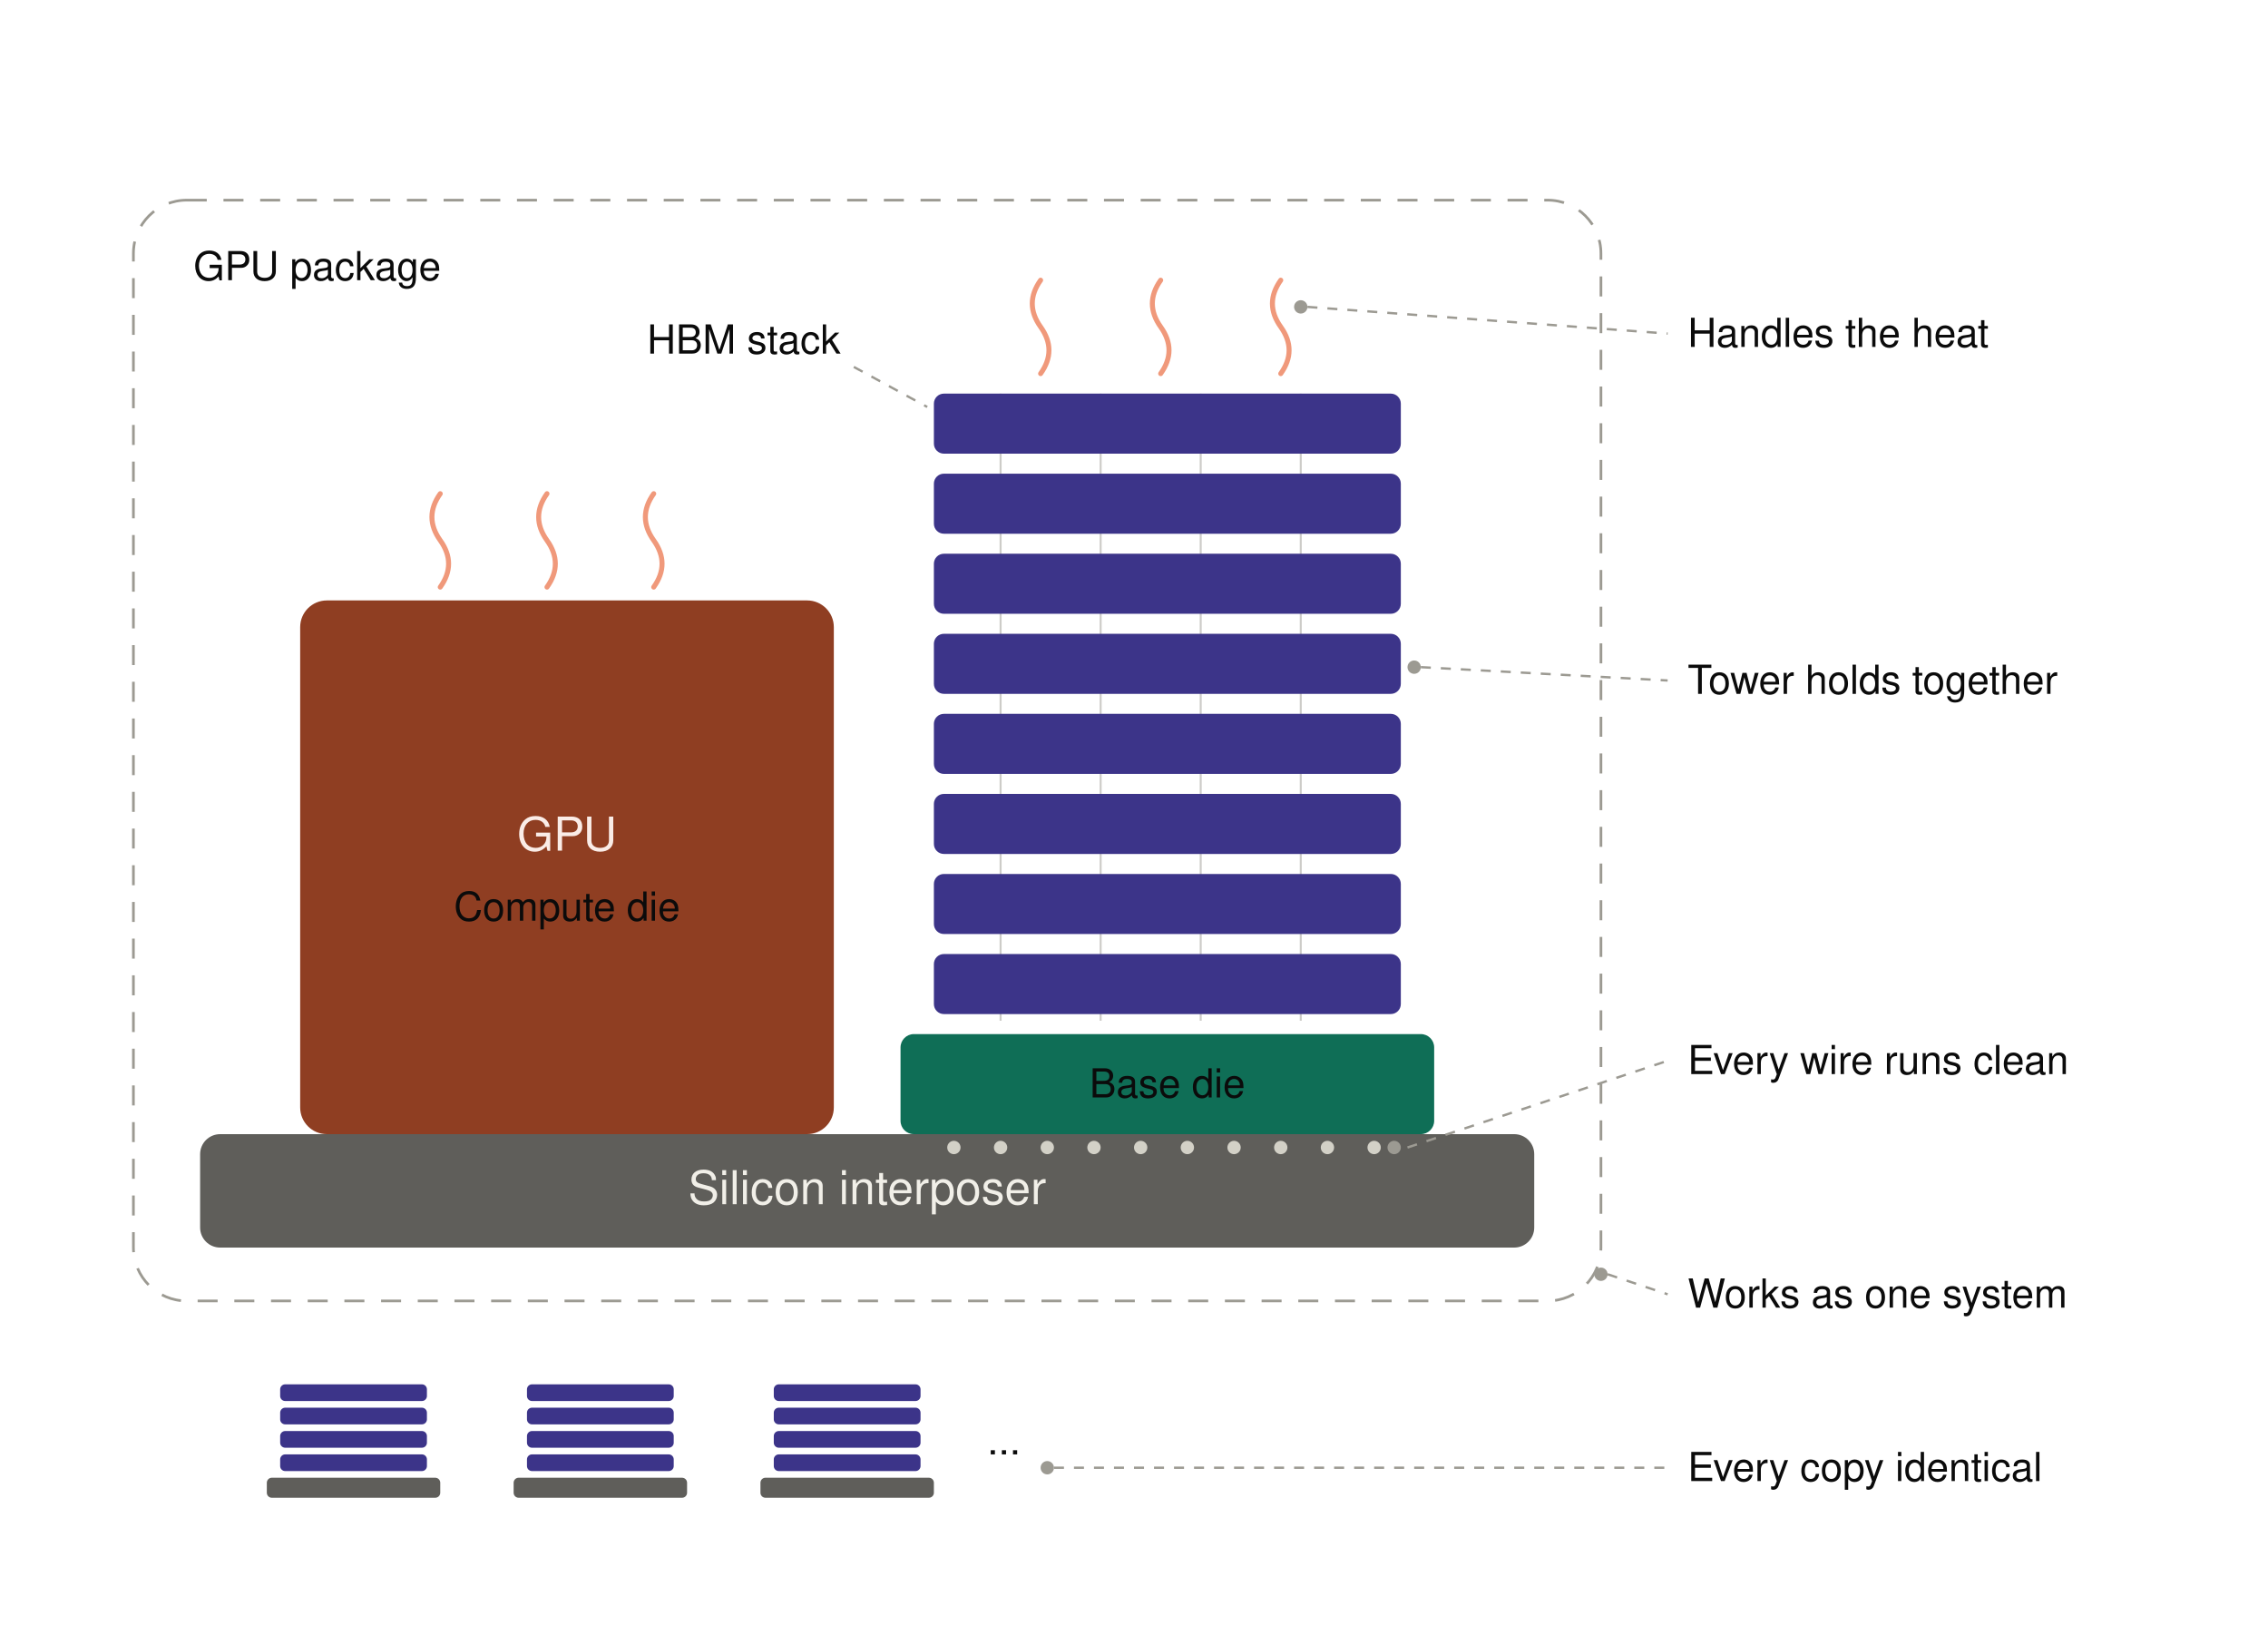
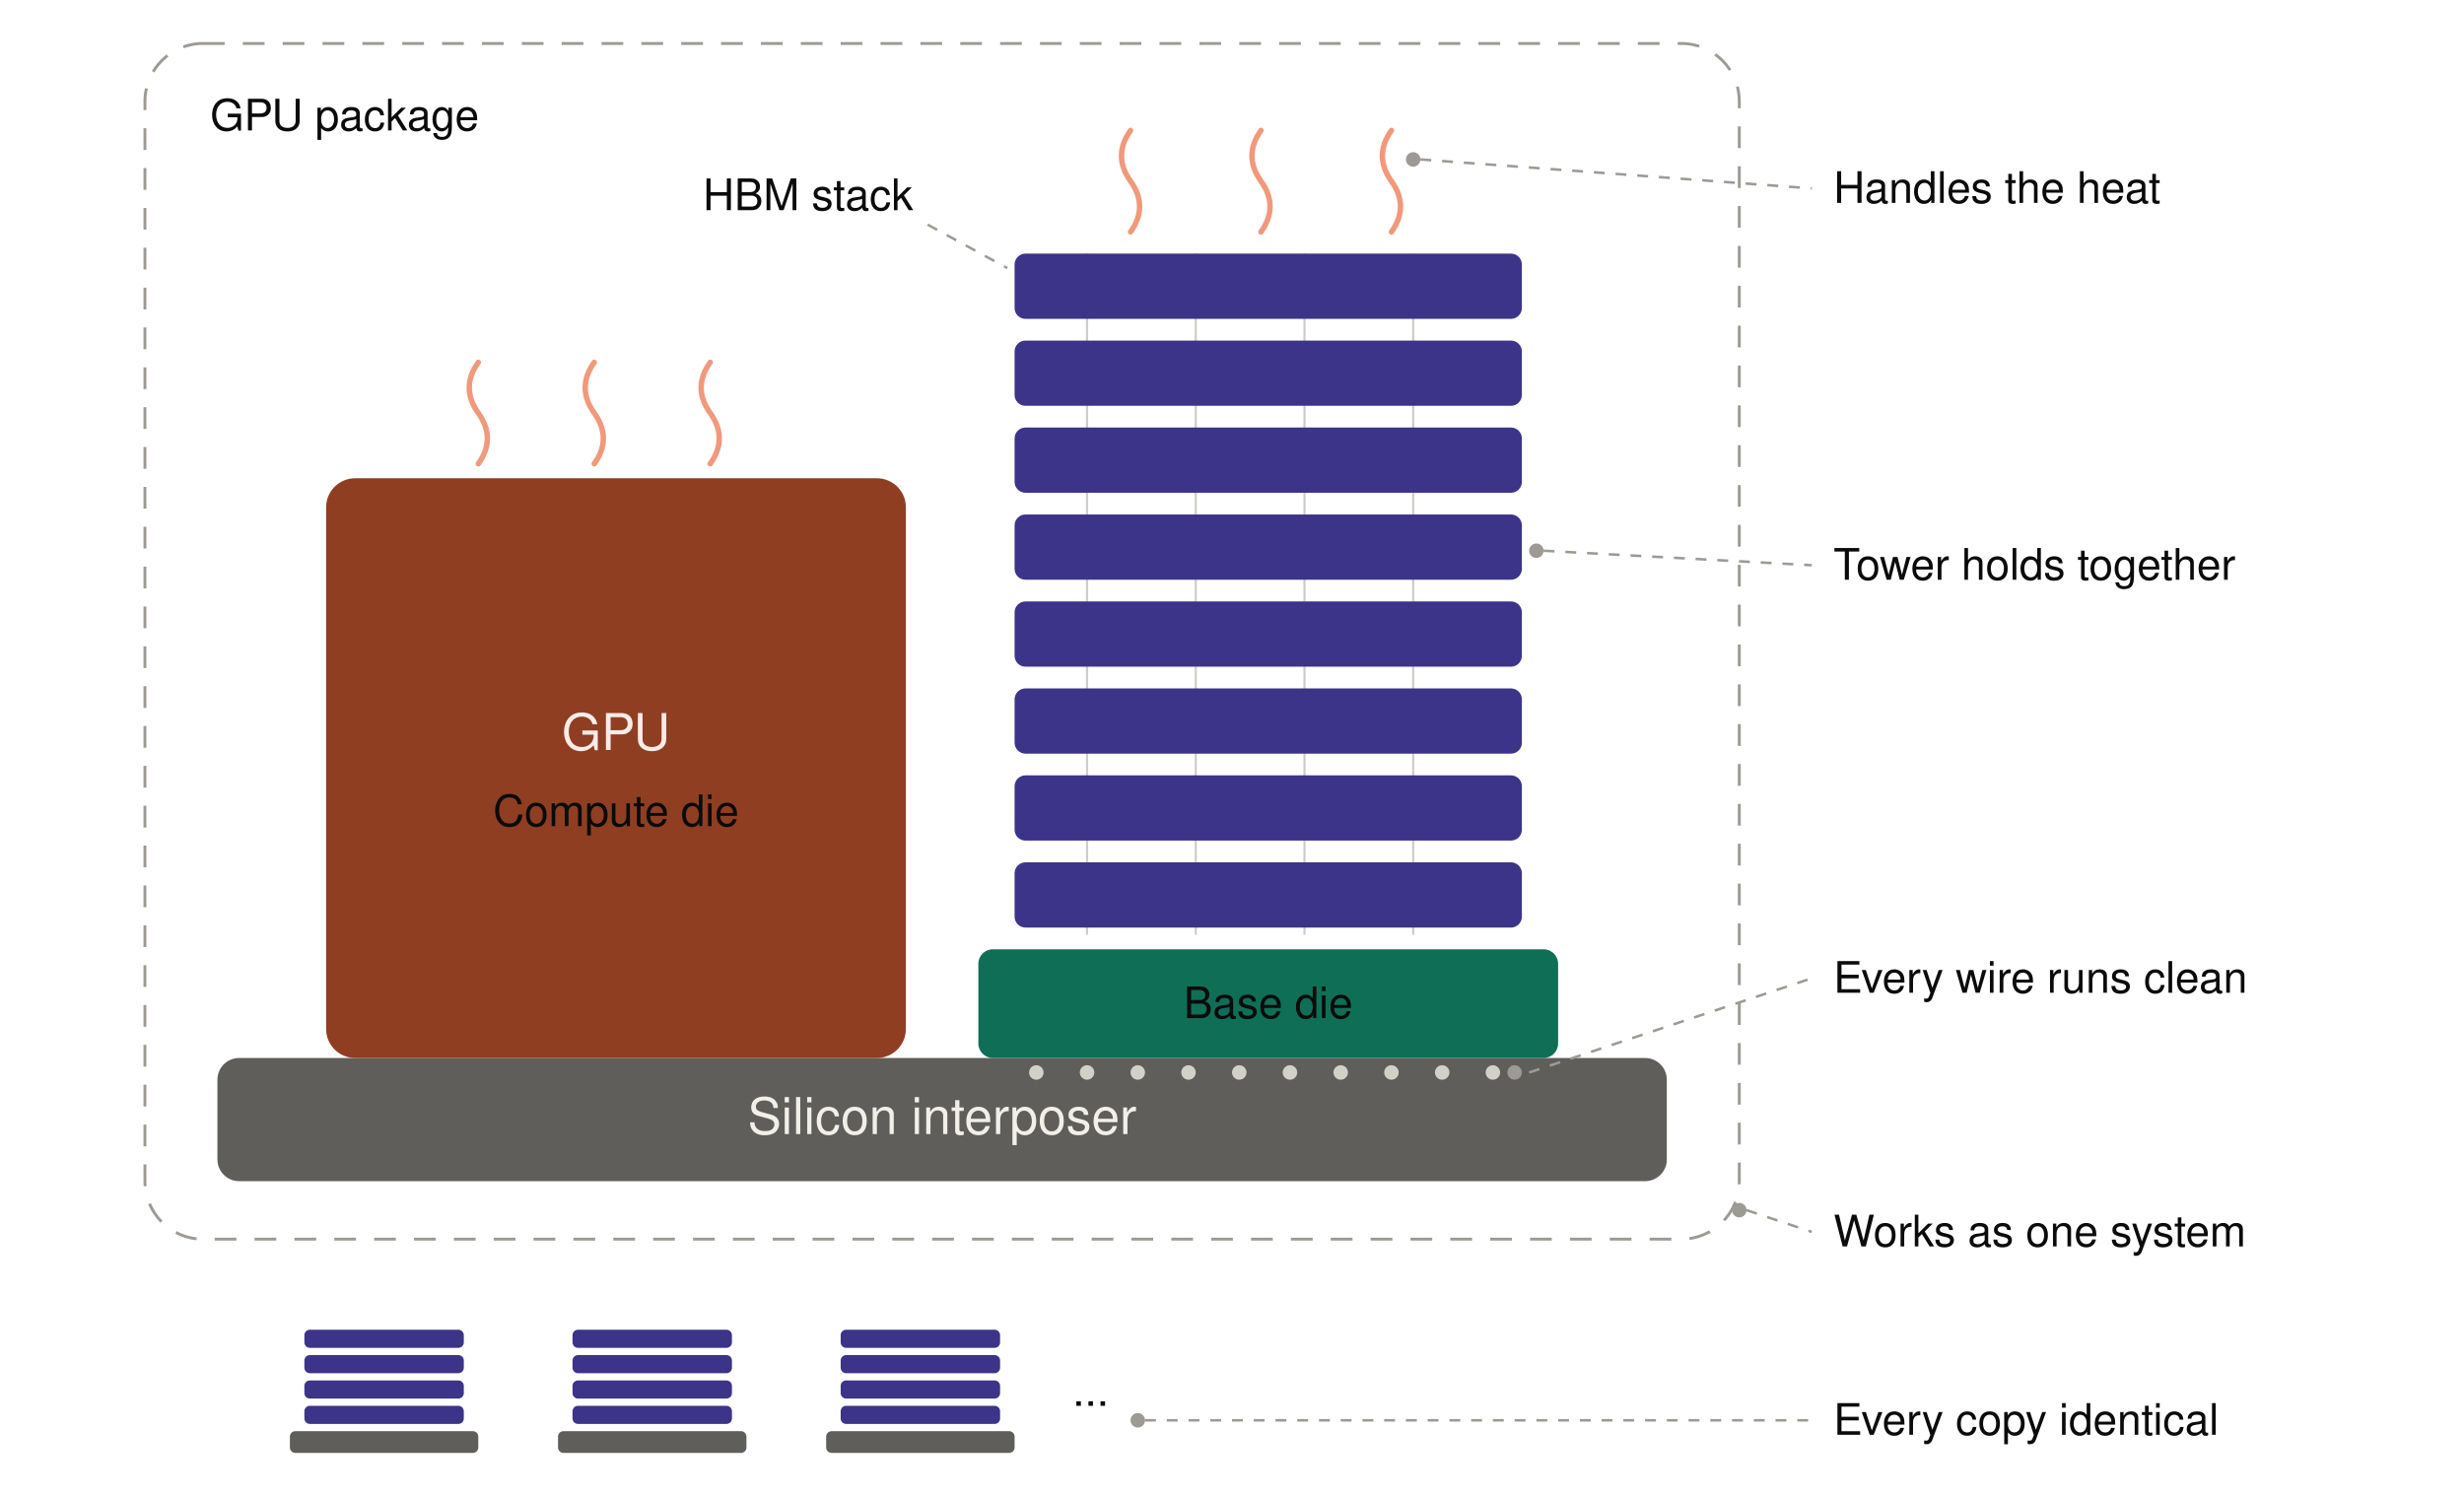
- <svg xmlns="http://www.w3.org/2000/svg" width="680" height="490" viewBox="0 0 680 490" role="img">
+ <svg xmlns="http://www.w3.org/2000/svg" width="680" height="413" viewBox="0 48 680 413" role="img">
  <style>
    text { font-family: -apple-system, "Segoe UI", Helvetica, Arial, sans-serif; }
    .t14 { font-size: 14px; font-weight: 500; }
    .t12 { font-size: 12px; font-weight: 400; fill: #0B0B0B; }
    .leader { stroke: #9c9a92; stroke-width: 0.7; stroke-dasharray: 3 3; fill: none; }
  </style>
  <rect x="40" y="60" width="440" height="330" rx="16" fill="none" stroke="#9c9a92" stroke-width="0.8" stroke-dasharray="6 5" />
  <text class="t12" x="58" y="84">GPU package</text>
  <rect x="60" y="340" width="400" height="34" rx="6" fill="#5F5E5A" />
  <text class="t14" x="260" y="361" text-anchor="middle" fill="#F1EFE8">Silicon interposer</text>
  <rect x="90" y="180" width="160" height="160" rx="8" fill="#8F3E22" />
  <text class="t14" x="170" y="255" text-anchor="middle" fill="#FAECE7">GPU</text>
  <text class="t12" x="170" y="276" text-anchor="middle" fill="#F5C4B3">Compute die</text>
  <rect x="270" y="310" width="160" height="30" rx="4" fill="#0F6E56" />
  <text class="t12" x="350" y="329" text-anchor="middle" fill="#E1F5EE">Base die</text>
  <line x1="300" y1="118" x2="300" y2="306" stroke="#9c9a92" stroke-width="0.6" opacity="0.5" />
  <line x1="330" y1="118" x2="330" y2="306" stroke="#9c9a92" stroke-width="0.6" opacity="0.5" />
  <line x1="360" y1="118" x2="360" y2="306" stroke="#9c9a92" stroke-width="0.6" opacity="0.5" />
  <line x1="390" y1="118" x2="390" y2="306" stroke="#9c9a92" stroke-width="0.6" opacity="0.5" />
  <rect x="280" y="286" width="140" height="18" rx="3" fill="#3C3489" />
  <rect x="280" y="262" width="140" height="18" rx="3" fill="#3C3489" />
  <rect x="280" y="238" width="140" height="18" rx="3" fill="#3C3489" />
  <rect x="280" y="214" width="140" height="18" rx="3" fill="#3C3489" />
  <rect x="280" y="190" width="140" height="18" rx="3" fill="#3C3489" />
  <rect x="280" y="166" width="140" height="18" rx="3" fill="#3C3489" />
  <rect x="280" y="142" width="140" height="18" rx="3" fill="#3C3489" />
  <rect x="280" y="118" width="140" height="18" rx="3" fill="#3C3489" />
  <circle cx="286" cy="344" r="2" fill="#D3D1C7" />
  <circle cx="300" cy="344" r="2" fill="#D3D1C7" />
  <circle cx="314" cy="344" r="2" fill="#D3D1C7" />
  <circle cx="328" cy="344" r="2" fill="#D3D1C7" />
  <circle cx="342" cy="344" r="2" fill="#D3D1C7" />
  <circle cx="356" cy="344" r="2" fill="#D3D1C7" />
  <circle cx="370" cy="344" r="2" fill="#D3D1C7" />
  <circle cx="384" cy="344" r="2" fill="#D3D1C7" />
  <circle cx="398" cy="344" r="2" fill="#D3D1C7" />
  <circle cx="412" cy="344" r="2" fill="#D3D1C7" />
  <path d="M132 176 q5 -7 0 -14 q-5 -7 0 -14" fill="none" stroke="#F0997B" stroke-width="1.5" stroke-linecap="round" />
  <path d="M164 176 q5 -7 0 -14 q-5 -7 0 -14" fill="none" stroke="#F0997B" stroke-width="1.5" stroke-linecap="round" />
  <path d="M196 176 q5 -7 0 -14 q-5 -7 0 -14" fill="none" stroke="#F0997B" stroke-width="1.5" stroke-linecap="round" />
  <path d="M312 112 q5 -7 0 -14 q-5 -7 0 -14" fill="none" stroke="#F0997B" stroke-width="1.5" stroke-linecap="round" />
  <path d="M348 112 q5 -7 0 -14 q-5 -7 0 -14" fill="none" stroke="#F0997B" stroke-width="1.5" stroke-linecap="round" />
  <path d="M384 112 q5 -7 0 -14 q-5 -7 0 -14" fill="none" stroke="#F0997B" stroke-width="1.5" stroke-linecap="round" />
  <text class="t12" x="252" y="106" text-anchor="end">HBM stack</text>
  <line class="leader" x1="256" y1="110" x2="278" y2="122" />
  <circle cx="390" cy="92" r="2" fill="#9c9a92" />
  <line class="leader" x1="392" y1="92" x2="500" y2="100" />
  <text class="t12" x="506" y="104">Handles the heat</text>
  <circle cx="424" cy="200" r="2" fill="#9c9a92" />
  <line class="leader" x1="426" y1="200" x2="500" y2="204" />
  <text class="t12" x="506" y="208">Tower holds together</text>
  <circle cx="418" cy="344" r="2" fill="#9c9a92" />
  <line class="leader" x1="422" y1="344" x2="500" y2="318" />
  <text class="t12" x="506" y="322">Every wire runs clean</text>
  <circle cx="480" cy="382" r="2" fill="#9c9a92" />
  <line class="leader" x1="482" y1="382" x2="500" y2="388" />
  <text class="t12" x="506" y="392">Works as one system</text>
  <rect x="84" y="415" width="44" height="5" rx="1.5" fill="#3C3489" />
  <rect x="84" y="422" width="44" height="5" rx="1.5" fill="#3C3489" />
  <rect x="84" y="429" width="44" height="5" rx="1.5" fill="#3C3489" />
  <rect x="84" y="436" width="44" height="5" rx="1.5" fill="#3C3489" />
  <rect x="80" y="443" width="52" height="6" rx="1.5" fill="#5F5E5A" />
  <rect x="158" y="415" width="44" height="5" rx="1.5" fill="#3C3489" />
  <rect x="158" y="422" width="44" height="5" rx="1.5" fill="#3C3489" />
  <rect x="158" y="429" width="44" height="5" rx="1.5" fill="#3C3489" />
  <rect x="158" y="436" width="44" height="5" rx="1.5" fill="#3C3489" />
  <rect x="154" y="443" width="52" height="6" rx="1.5" fill="#5F5E5A" />
  <rect x="232" y="415" width="44" height="5" rx="1.5" fill="#3C3489" />
  <rect x="232" y="422" width="44" height="5" rx="1.5" fill="#3C3489" />
  <rect x="232" y="429" width="44" height="5" rx="1.5" fill="#3C3489" />
  <rect x="232" y="436" width="44" height="5" rx="1.5" fill="#3C3489" />
  <rect x="228" y="443" width="52" height="6" rx="1.5" fill="#5F5E5A" />
  <text class="t12" x="296" y="436">...</text>
  <circle cx="314" cy="440" r="2" fill="#9c9a92" />
  <line class="leader" x1="316" y1="440" x2="500" y2="440" />
  <text class="t12" x="506" y="444">Every copy identical</text>
</svg>
